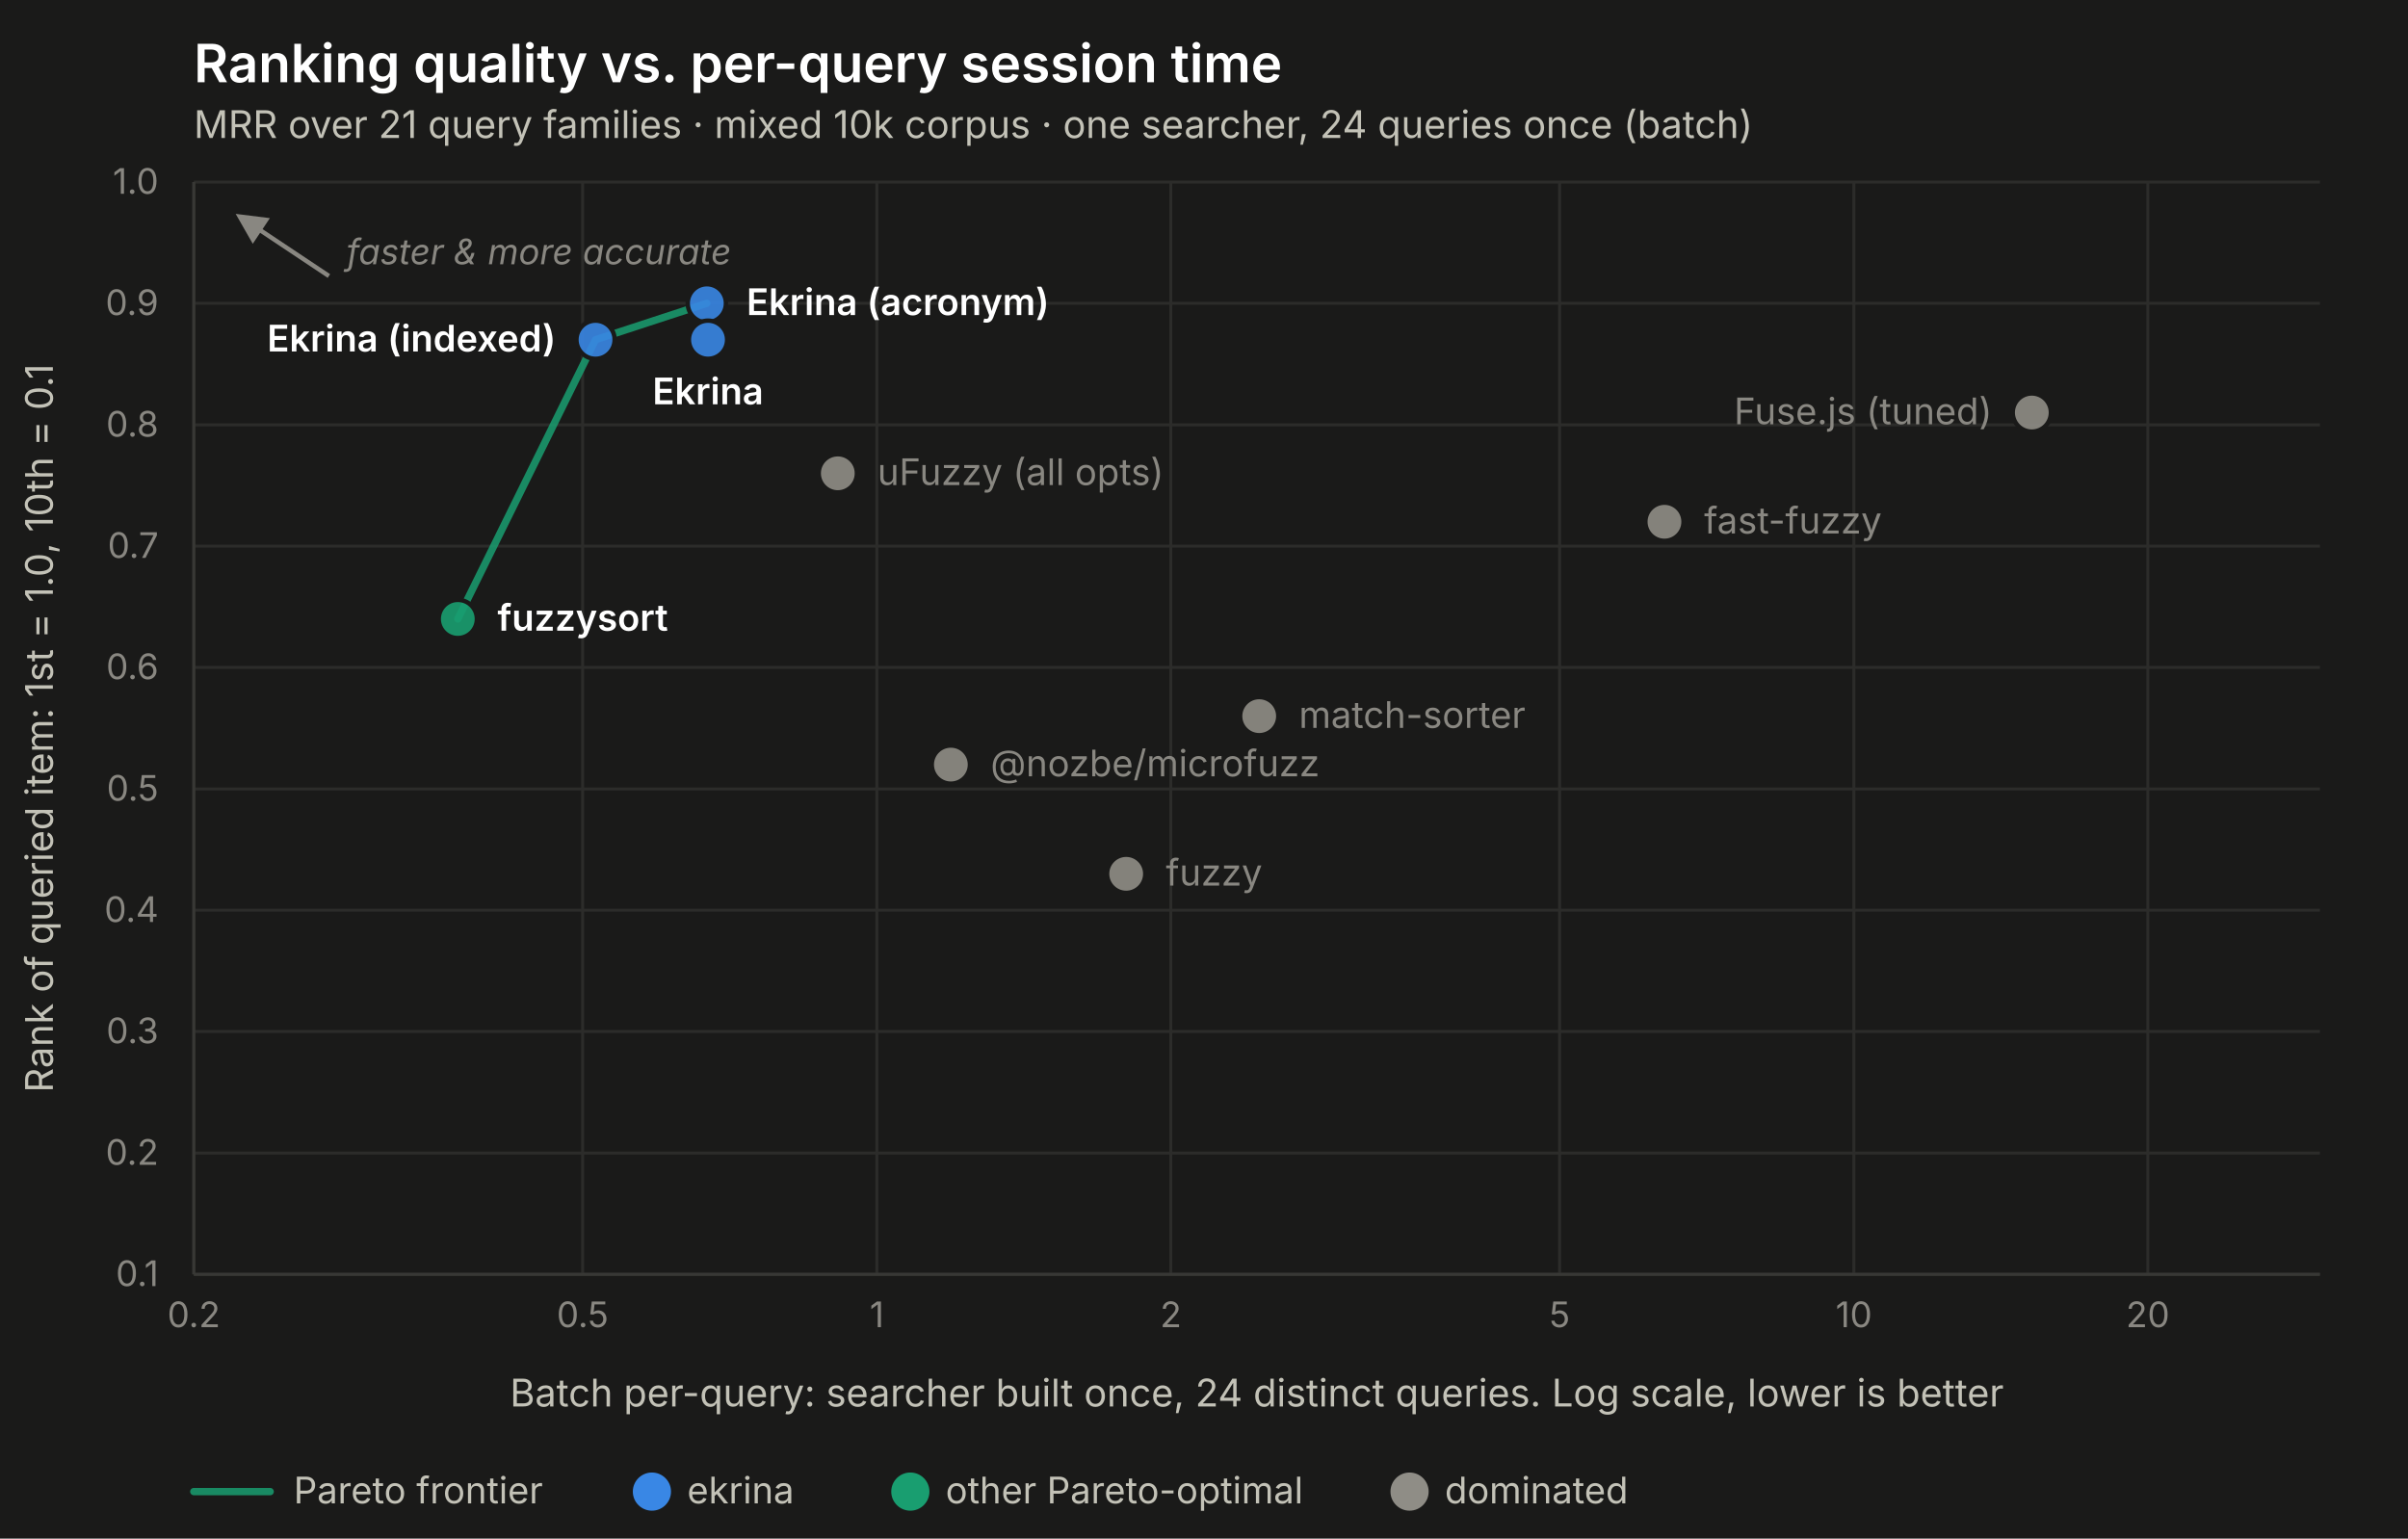
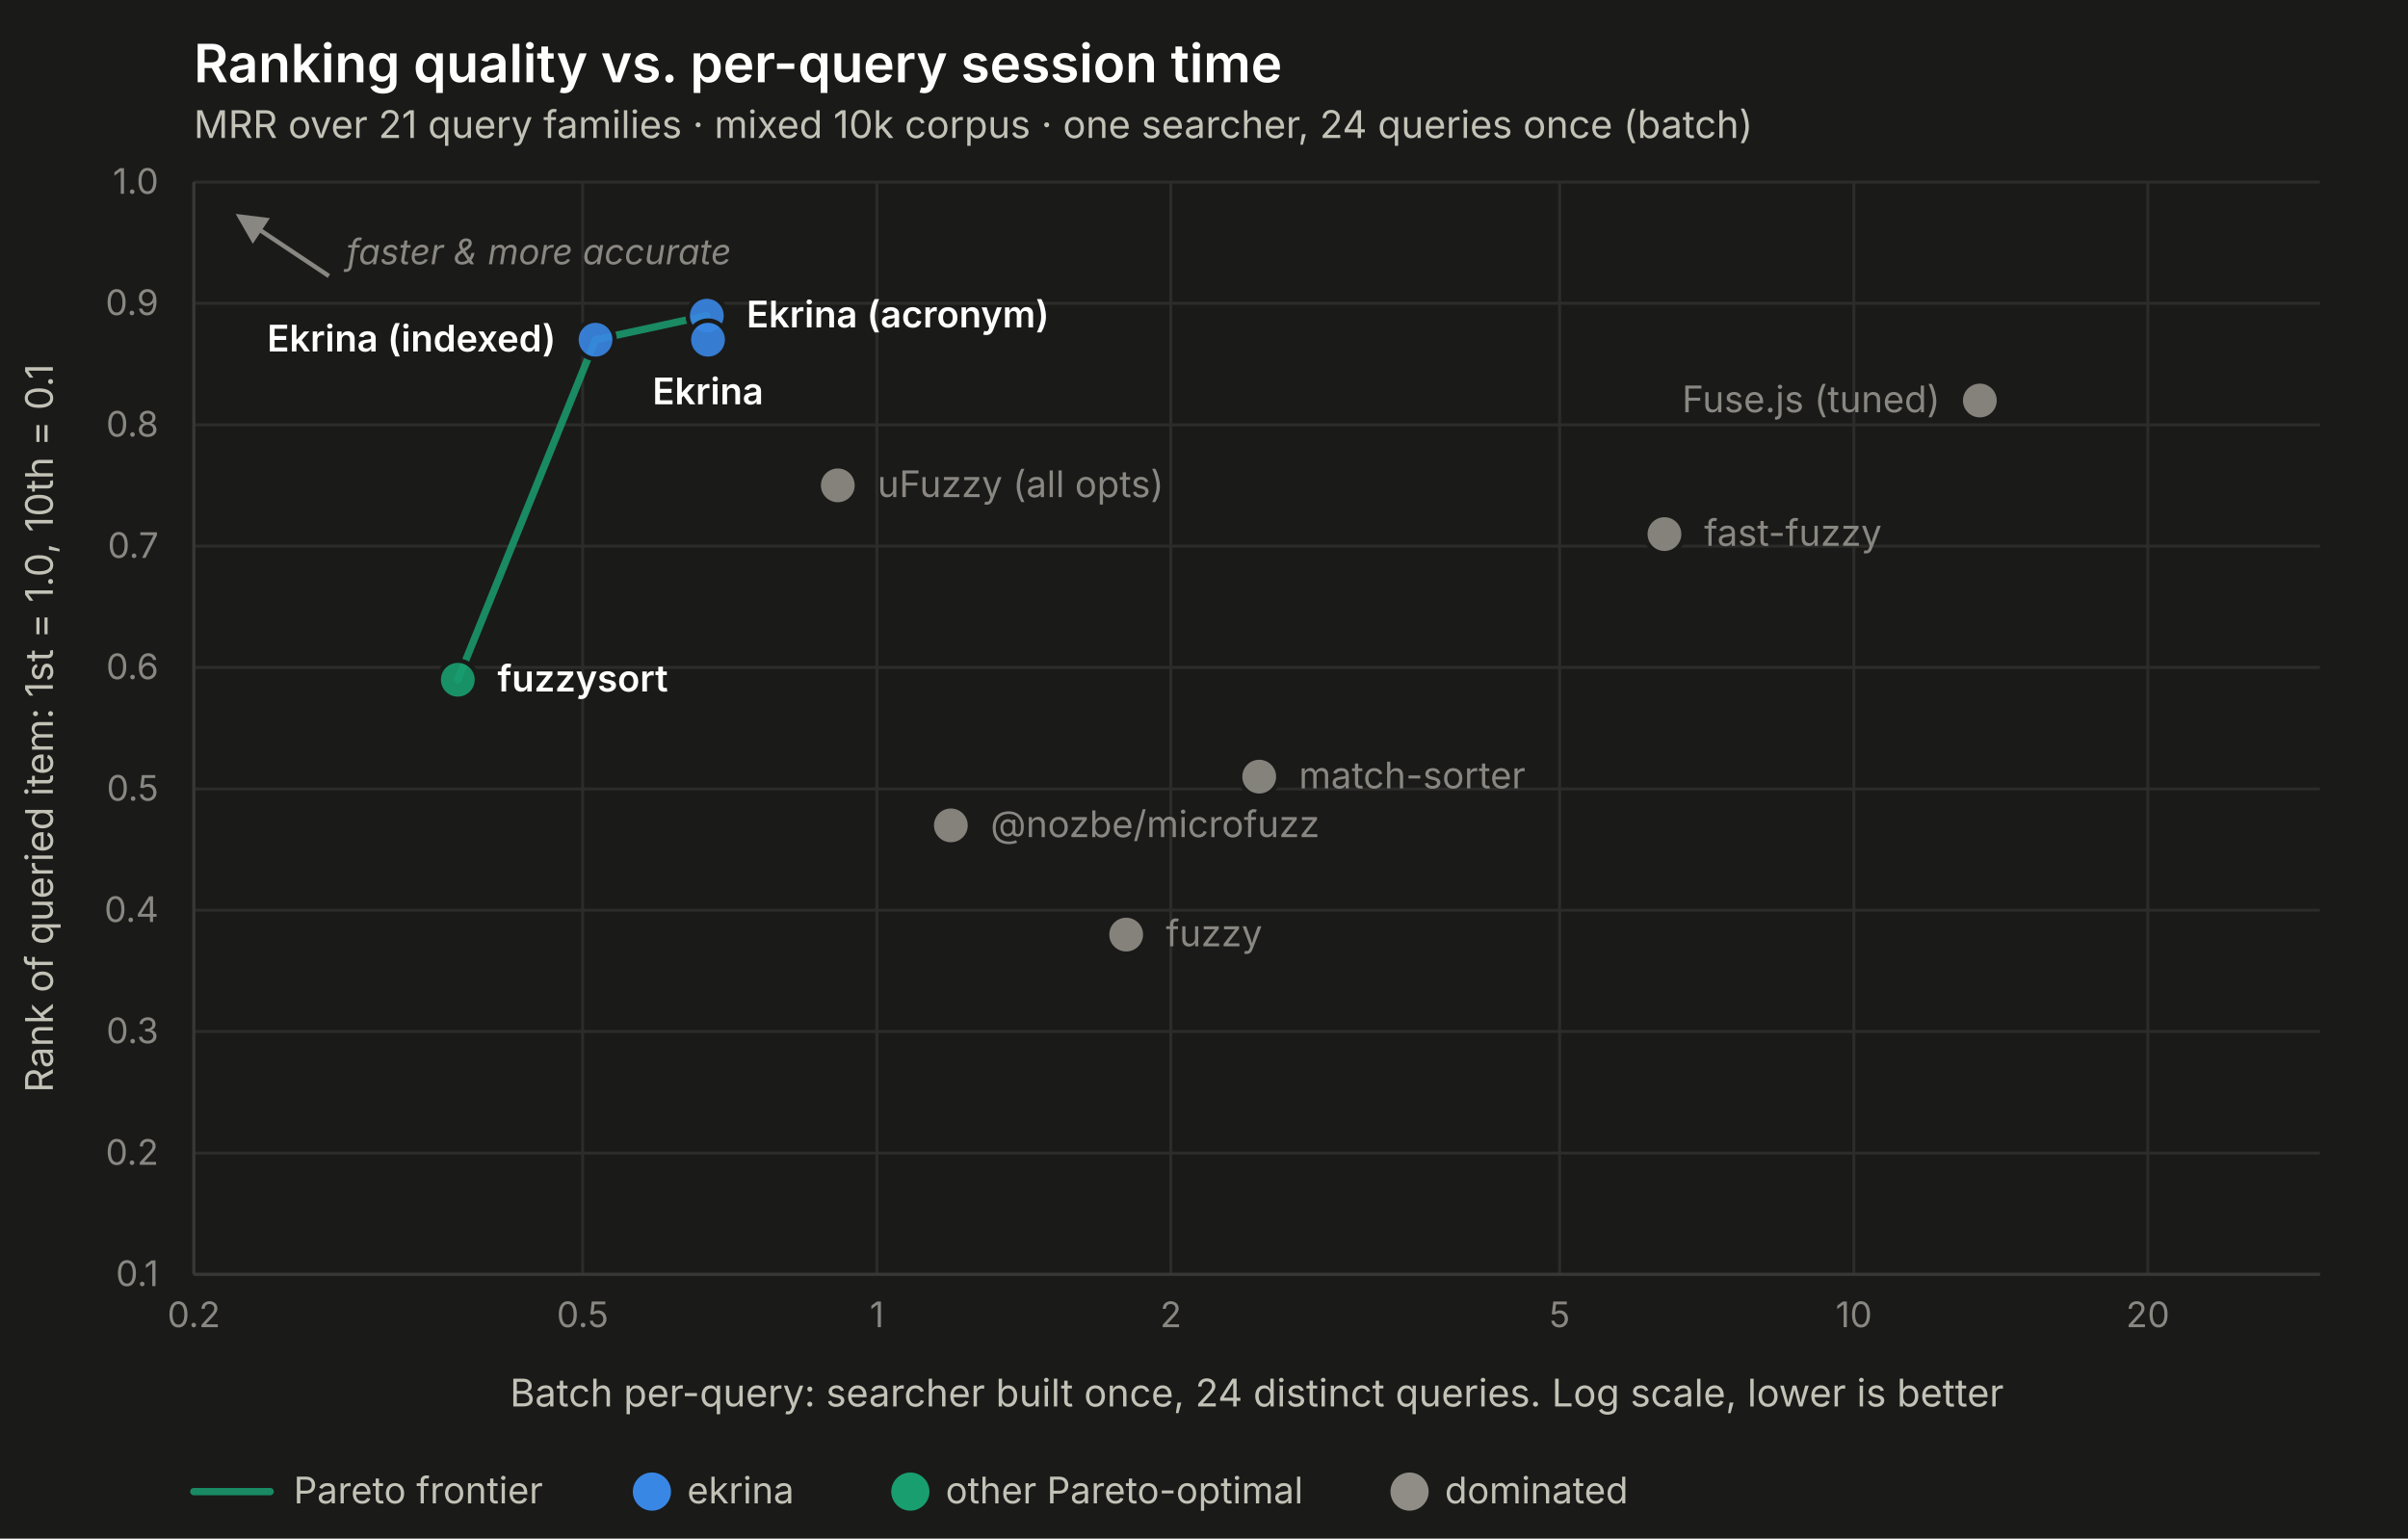
<svg xmlns="http://www.w3.org/2000/svg" viewBox="0 0 820 524" font-family="system-ui, -apple-system, 'Segoe UI', sans-serif" role="img" aria-labelledby="pareto-query-title pareto-query-desc">
  <defs>
    <marker id="arrow" viewBox="0 0 10 10" refX="8" refY="5" markerWidth="7" markerHeight="7" orient="auto-start-reverse">
      <path d="M0 0 L10 5 L0 10 z" fill="#898781" />
    </marker>
  </defs>
  <rect x="0" y="0" width="820" height="524" fill="#1a1a19" />
  <text x="66" y="28" fill="#ffffff" font-size="18" font-weight="600">Ranking quality vs. per-query session time</text>
  <text x="66" y="47" fill="#c3c2b7" font-size="13">MRR over 21 query families · mixed 10k corpus · one searcher, 24 queries once (batch)</text>
  <g>
    <line x1="66" y1="62" x2="66" y2="434" stroke="#2c2c2a" />
    <line x1="198.4" y1="62" x2="198.4" y2="434" stroke="#2c2c2a" />
    <line x1="298.6" y1="62" x2="298.6" y2="434" stroke="#2c2c2a" />
    <line x1="398.7" y1="62" x2="398.7" y2="434" stroke="#2c2c2a" />
    <line x1="531.1" y1="62" x2="531.1" y2="434" stroke="#2c2c2a" />
    <line x1="631.3" y1="62" x2="631.3" y2="434" stroke="#2c2c2a" />
    <line x1="731.4" y1="62" x2="731.4" y2="434" stroke="#2c2c2a" />
    <line x1="66" y1="434" x2="790" y2="434" stroke="#2c2c2a" />
    <line x1="66" y1="392.7" x2="790" y2="392.7" stroke="#2c2c2a" />
    <line x1="66" y1="351.3" x2="790" y2="351.3" stroke="#2c2c2a" />
    <line x1="66" y1="310" x2="790" y2="310" stroke="#2c2c2a" />
    <line x1="66" y1="268.7" x2="790" y2="268.7" stroke="#2c2c2a" />
    <line x1="66" y1="227.3" x2="790" y2="227.3" stroke="#2c2c2a" />
    <line x1="66" y1="186" x2="790" y2="186" stroke="#2c2c2a" />
    <line x1="66" y1="144.7" x2="790" y2="144.7" stroke="#2c2c2a" />
    <line x1="66" y1="103.3" x2="790" y2="103.3" stroke="#2c2c2a" />
    <line x1="66" y1="62" x2="790" y2="62" stroke="#2c2c2a" />
  </g>
  <line x1="66" y1="434" x2="790" y2="434" stroke="#383835" />
  <line x1="66" y1="62" x2="66" y2="434" stroke="#383835" />
  <g>
    <text x="66" y="452" text-anchor="middle" fill="#898781" font-size="12" font-variant-numeric="tabular-nums">0.2</text>
    <text x="198.4" y="452" text-anchor="middle" fill="#898781" font-size="12" font-variant-numeric="tabular-nums">0.5</text>
    <text x="298.6" y="452" text-anchor="middle" fill="#898781" font-size="12" font-variant-numeric="tabular-nums">1</text>
    <text x="398.7" y="452" text-anchor="middle" fill="#898781" font-size="12" font-variant-numeric="tabular-nums">2</text>
    <text x="531.1" y="452" text-anchor="middle" fill="#898781" font-size="12" font-variant-numeric="tabular-nums">5</text>
    <text x="631.3" y="452" text-anchor="middle" fill="#898781" font-size="12" font-variant-numeric="tabular-nums">10</text>
    <text x="731.4" y="452" text-anchor="middle" fill="#898781" font-size="12" font-variant-numeric="tabular-nums">20</text>
  </g>
  <g>
    <text x="54" y="438" text-anchor="end" fill="#898781" font-size="12" font-variant-numeric="tabular-nums">0.1</text>
    <text x="54" y="396.7" text-anchor="end" fill="#898781" font-size="12" font-variant-numeric="tabular-nums">0.2</text>
    <text x="54" y="355.3" text-anchor="end" fill="#898781" font-size="12" font-variant-numeric="tabular-nums">0.3</text>
    <text x="54" y="314" text-anchor="end" fill="#898781" font-size="12" font-variant-numeric="tabular-nums">0.4</text>
    <text x="54" y="272.7" text-anchor="end" fill="#898781" font-size="12" font-variant-numeric="tabular-nums">0.5</text>
    <text x="54" y="231.3" text-anchor="end" fill="#898781" font-size="12" font-variant-numeric="tabular-nums">0.6</text>
    <text x="54" y="190" text-anchor="end" fill="#898781" font-size="12" font-variant-numeric="tabular-nums">0.7</text>
    <text x="54" y="148.7" text-anchor="end" fill="#898781" font-size="12" font-variant-numeric="tabular-nums">0.8</text>
    <text x="54" y="107.3" text-anchor="end" fill="#898781" font-size="12" font-variant-numeric="tabular-nums">0.9</text>
    <text x="54" y="66" text-anchor="end" fill="#898781" font-size="12" font-variant-numeric="tabular-nums">1.0</text>
  </g>
  <text x="428" y="479" text-anchor="middle" fill="#c3c2b7" font-size="13">Batch per-query: searcher built once, 24 distinct queries. Log scale, lower is better</text>
  <text transform="translate(18,248) rotate(-90)" text-anchor="middle" fill="#c3c2b7" font-size="13">Rank of queried item: 1st = 1.0, 10th = 0.1</text>
-   <path d="M155.9 210.8 L202.8 115.7 L240.7 103.3" fill="none" stroke="#199e70" stroke-width="2.5" stroke-linejoin="round" stroke-linecap="round" opacity="0.85" />
+   <path d="M155.9 231.5 L202.8 115.7 L240.7 107.5" fill="none" stroke="#199e70" stroke-width="2.5" stroke-linejoin="round" stroke-linecap="round" opacity="0.85" />
  <g transform="translate(78,70)">
    <line x1="34" y1="24" x2="4" y2="4" stroke="#898781" stroke-width="1.5" marker-end="url(#arrow)" />
    <text x="40" y="20" fill="#898781" font-size="12" font-style="italic">faster &amp; more accurate</text>
  </g>
  <g>
-     <circle cx="240.7" cy="103.3" r="6.5" fill="#3987e5" fill-opacity="0.9" stroke="#1a1a19" stroke-width="1.5" />
+     <circle cx="240.7" cy="107.5" r="6.5" fill="#3987e5" fill-opacity="0.9" stroke="#1a1a19" stroke-width="1.5" />
    <circle cx="241.1" cy="115.7" r="6.5" fill="#3987e5" fill-opacity="0.9" stroke="#1a1a19" stroke-width="1.5" />
    <circle cx="202.8" cy="115.7" r="6.5" fill="#3987e5" fill-opacity="0.9" stroke="#1a1a19" stroke-width="1.5" />
-     <circle cx="691.9" cy="140.5" r="6.5" fill="#8f8d86" fill-opacity="0.9" stroke="#1a1a19" stroke-width="1.5" />
-     <circle cx="285.3" cy="161.2" r="6.5" fill="#8f8d86" fill-opacity="0.9" stroke="#1a1a19" stroke-width="1.5" />
-     <circle cx="566.8" cy="177.7" r="6.5" fill="#8f8d86" fill-opacity="0.9" stroke="#1a1a19" stroke-width="1.5" />
-     <circle cx="155.9" cy="210.8" r="6.5" fill="#199e70" fill-opacity="0.9" stroke="#1a1a19" stroke-width="1.5" />
-     <circle cx="428.8" cy="243.9" r="6.5" fill="#8f8d86" fill-opacity="0.9" stroke="#1a1a19" stroke-width="1.5" />
-     <circle cx="323.8" cy="260.4" r="6.5" fill="#8f8d86" fill-opacity="0.9" stroke="#1a1a19" stroke-width="1.5" />
-     <circle cx="383.5" cy="297.6" r="6.5" fill="#8f8d86" fill-opacity="0.9" stroke="#1a1a19" stroke-width="1.5" />
+     <circle cx="674.2" cy="136.4" r="6.5" fill="#8f8d86" fill-opacity="0.9" stroke="#1a1a19" stroke-width="1.5" />
+     <circle cx="285.3" cy="165.3" r="6.5" fill="#8f8d86" fill-opacity="0.9" stroke="#1a1a19" stroke-width="1.5" />
+     <circle cx="566.8" cy="181.9" r="6.5" fill="#8f8d86" fill-opacity="0.9" stroke="#1a1a19" stroke-width="1.5" />
+     <circle cx="155.9" cy="231.5" r="6.5" fill="#199e70" fill-opacity="0.9" stroke="#1a1a19" stroke-width="1.5" />
+     <circle cx="428.8" cy="264.5" r="6.5" fill="#8f8d86" fill-opacity="0.9" stroke="#1a1a19" stroke-width="1.5" />
+     <circle cx="323.8" cy="281.1" r="6.5" fill="#8f8d86" fill-opacity="0.9" stroke="#1a1a19" stroke-width="1.5" />
+     <circle cx="383.5" cy="318.3" r="6.5" fill="#8f8d86" fill-opacity="0.9" stroke="#1a1a19" stroke-width="1.5" />
  </g>
  <g>
-     <text x="254.2" y="107.3" text-anchor="start" fill="#ffffff" font-size="12.5" font-weight="600">Ekrina (acronym)</text>
+     <text x="254.2" y="111.5" text-anchor="start" fill="#ffffff" font-size="12.5" font-weight="600">Ekrina (acronym)</text>
    <text x="241.1" y="137.7" text-anchor="middle" fill="#ffffff" font-size="12.5" font-weight="600">Ekrina</text>
    <text x="189.3" y="119.7" text-anchor="end" fill="#ffffff" font-size="12.5" font-weight="600">Ekrina (indexed)</text>
-     <text x="169.4" y="214.8" text-anchor="start" fill="#ffffff" font-size="12.5" font-weight="600">fuzzysort</text>
-     <text x="678.4" y="144.5" text-anchor="end" fill="#898781" font-size="12.5">Fuse.js (tuned)</text>
-     <text x="298.8" y="165.2" text-anchor="start" fill="#898781" font-size="12.5">uFuzzy (all opts)</text>
-     <text x="580.3" y="181.7" text-anchor="start" fill="#898781" font-size="12.5">fast-fuzzy</text>
-     <text x="442.3" y="247.9" text-anchor="start" fill="#898781" font-size="12.5">match-sorter</text>
-     <text x="337.3" y="264.4" text-anchor="start" fill="#898781" font-size="12.5">@nozbe/microfuzz</text>
-     <text x="397" y="301.6" text-anchor="start" fill="#898781" font-size="12.5">fuzzy</text>
+     <text x="169.4" y="235.5" text-anchor="start" fill="#ffffff" font-size="12.5" font-weight="600">fuzzysort</text>
+     <text x="660.7" y="140.4" text-anchor="end" fill="#898781" font-size="12.5">Fuse.js (tuned)</text>
+     <text x="298.8" y="169.3" text-anchor="start" fill="#898781" font-size="12.5">uFuzzy (all opts)</text>
+     <text x="580.3" y="185.9" text-anchor="start" fill="#898781" font-size="12.5">fast-fuzzy</text>
+     <text x="442.3" y="268.5" text-anchor="start" fill="#898781" font-size="12.5">match-sorter</text>
+     <text x="337.3" y="285.1" text-anchor="start" fill="#898781" font-size="12.5">@nozbe/microfuzz</text>
+     <text x="397" y="322.3" text-anchor="start" fill="#898781" font-size="12.5">fuzzy</text>
  </g>
  <g>
    <line x1="66" y1="508" x2="92" y2="508" stroke="#199e70" stroke-width="2.5" stroke-linecap="round" opacity="0.85" />
    <text x="100" y="512" fill="#c3c2b7" font-size="12.5">Pareto frontier</text>
    <circle cx="222" cy="508" r="6.5" fill="#3987e5" />
    <text x="234" y="512" fill="#c3c2b7" font-size="12.5">ekrina</text>
    <circle cx="310" cy="508" r="6.5" fill="#199e70" />
    <text x="322" y="512" fill="#c3c2b7" font-size="12.5">other Pareto-optimal</text>
    <circle cx="480" cy="508" r="6.5" fill="#8f8d86" />
    <text x="492" y="512" fill="#c3c2b7" font-size="12.5">dominated</text>
  </g>
</svg>
